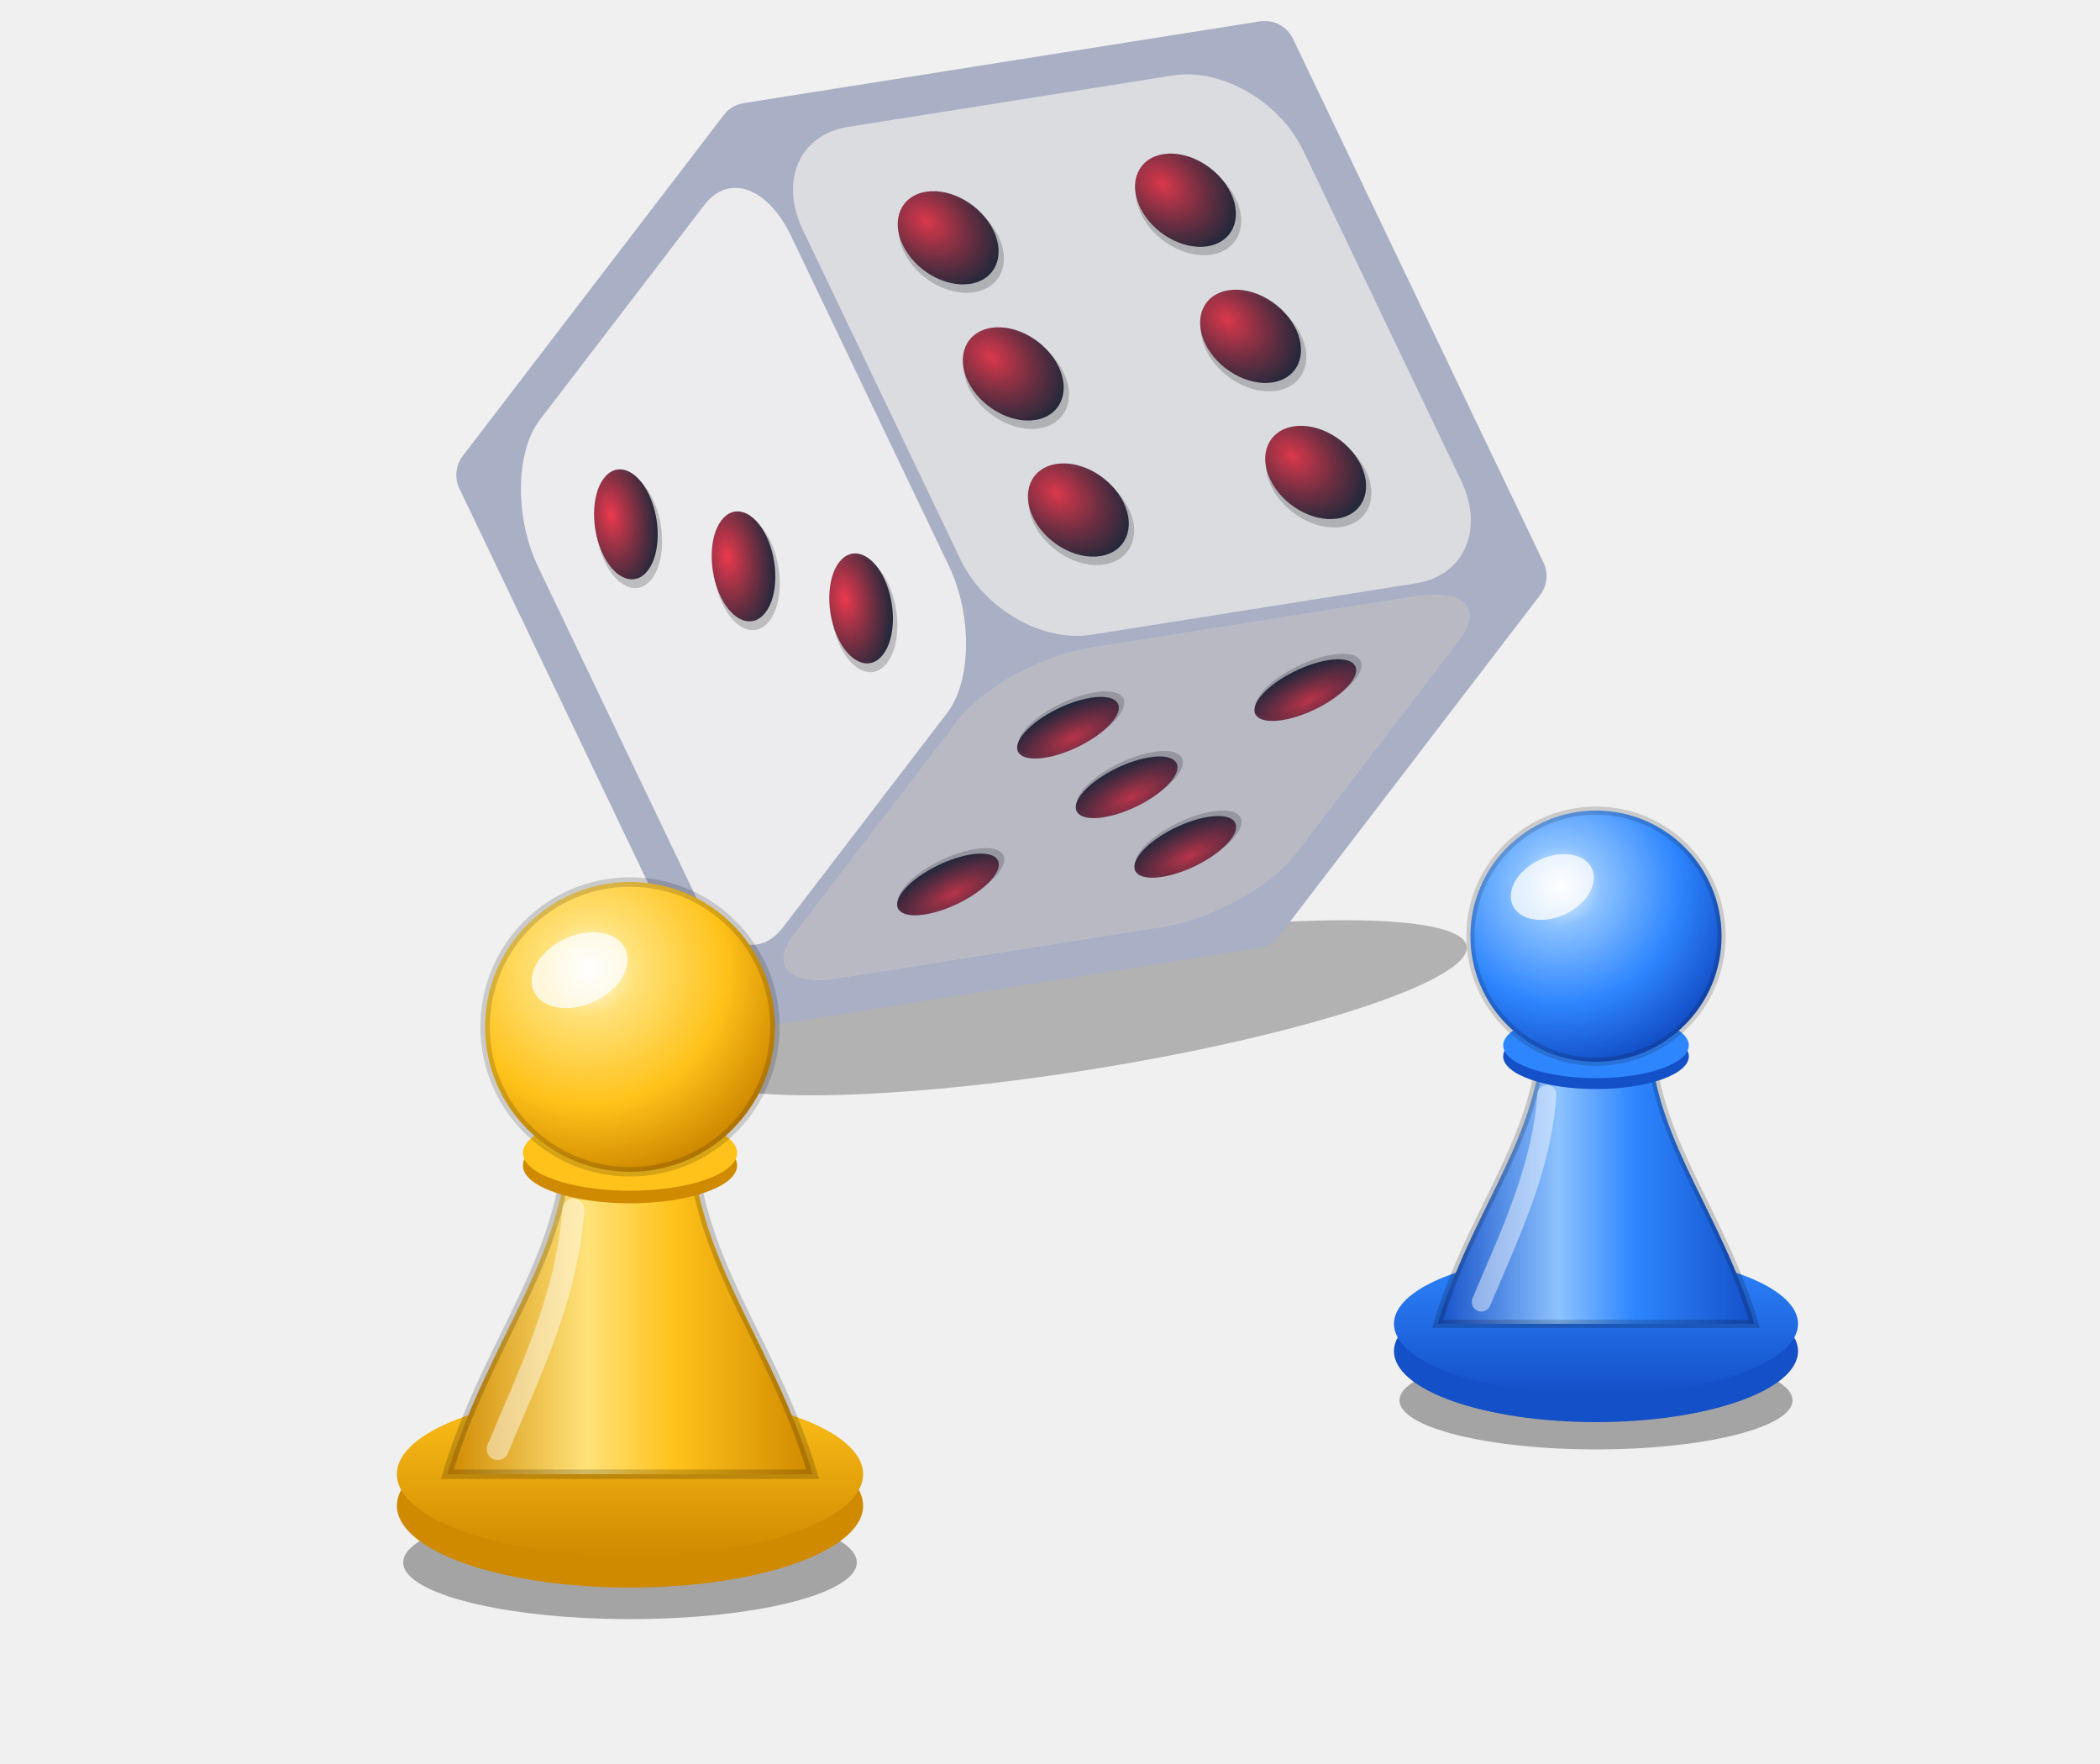
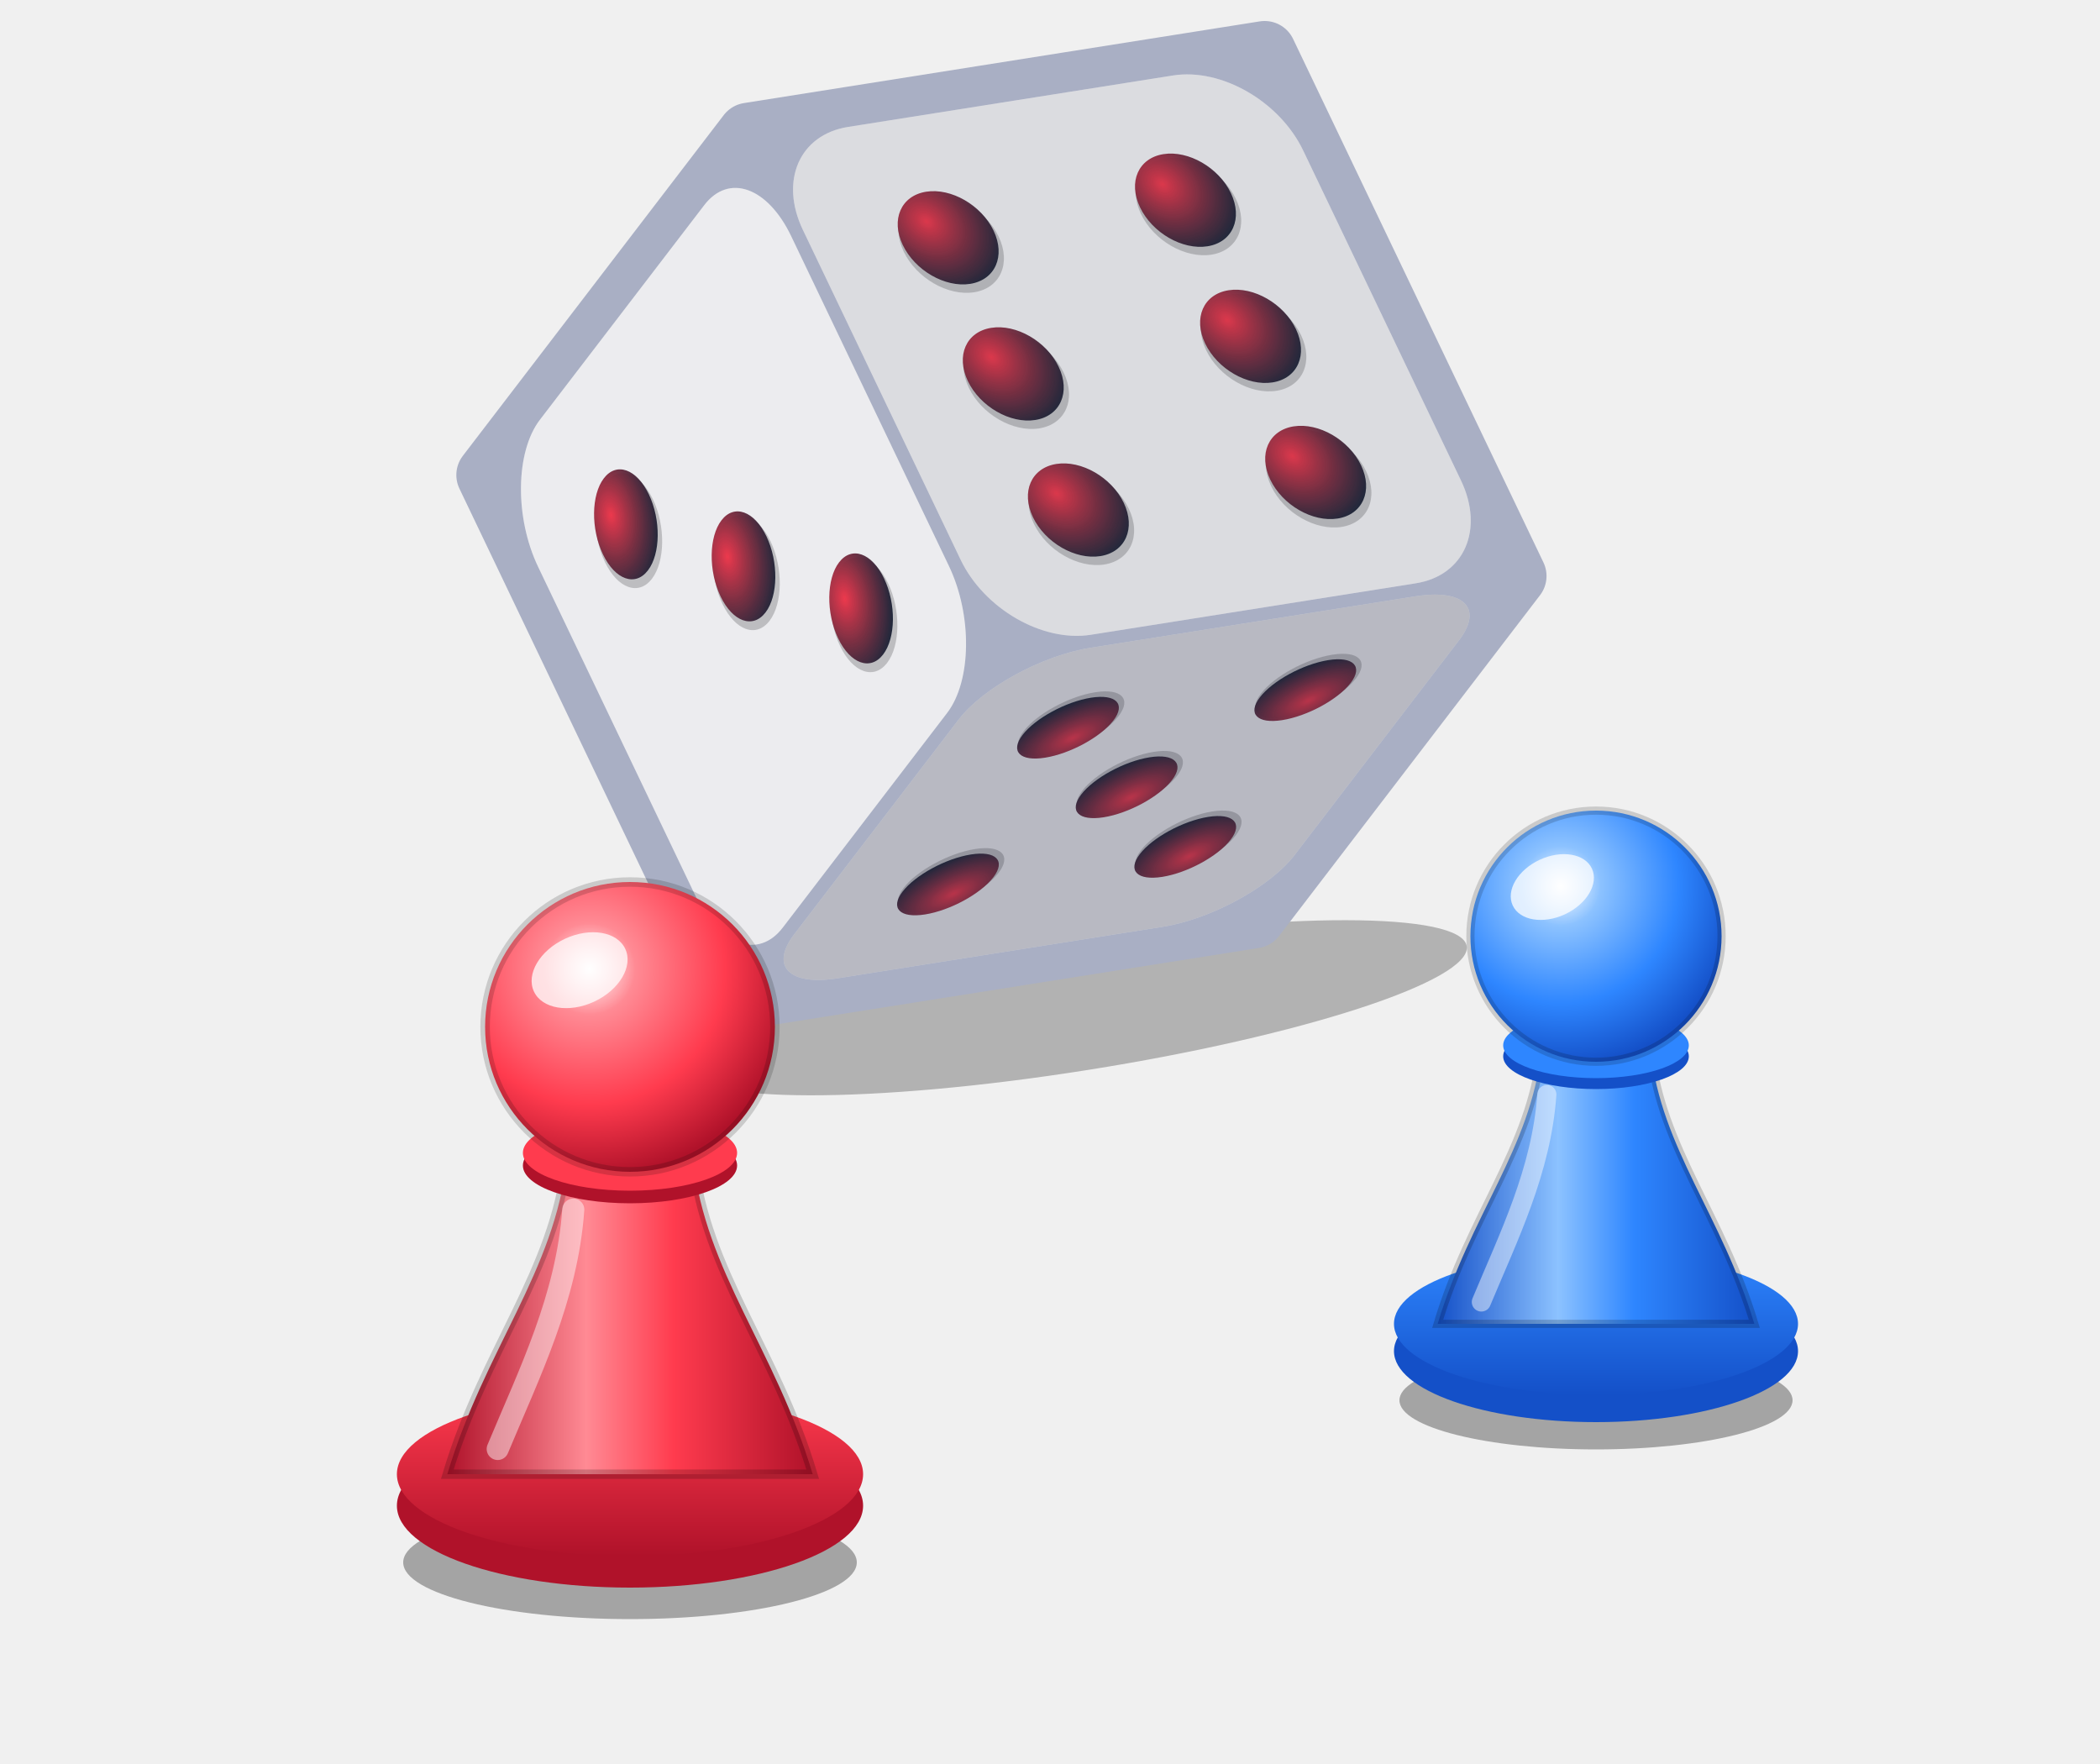
<svg xmlns="http://www.w3.org/2000/svg" width="200" height="168" viewBox="0 0 200 168">
  <g transform="translate(126 72) scale(0.52)">
    <defs>
      <linearGradient id="body-blue" x1="0" y1="0" x2="1" y2="0">
        <stop offset="0" stop-color="#1450C8" />
        <stop offset="0.38" stop-color="#8CC2FF" />
        <stop offset="0.62" stop-color="#2E86FF" />
        <stop offset="1" stop-color="#1450C8" />
      </linearGradient>
      <radialGradient id="head-blue" cx="36%" cy="30%" r="72%">
        <stop offset="0" stop-color="#FFFFFF" stop-opacity="0.95" />
        <stop offset="0.22" stop-color="#8CC2FF" />
        <stop offset="0.65" stop-color="#2E86FF" />
        <stop offset="1" stop-color="#1450C8" />
      </radialGradient>
      <linearGradient id="base-blue" x1="0" y1="0" x2="0" y2="1">
        <stop offset="0" stop-color="#2E86FF" />
        <stop offset="1" stop-color="#1450C8" />
      </linearGradient>
    </defs>
    <ellipse cx="50" cy="118" rx="36" ry="9" fill="rgba(0,0,0,0.32)" />
    <ellipse cx="50" cy="109" rx="37" ry="13" fill="#1450C8" />
    <ellipse cx="50" cy="104" rx="37" ry="13" fill="url(#base-blue)" />
    <path d="M21,104 C27,84 38,72 40,54 L60,54 C62,72 73,84 79,104 Z" fill="url(#body-blue)" />
    <path d="M21,104 C27,84 38,72 40,54 L60,54 C62,72 73,84 79,104 Z" fill="none" stroke="rgba(0,0,0,0.18)" stroke-width="1.5" />
    <ellipse cx="50" cy="55" rx="17" ry="6" fill="#1450C8" />
    <ellipse cx="50" cy="53" rx="17" ry="6" fill="#2E86FF" />
    <circle cx="50" cy="33" r="23" fill="url(#head-blue)" />
    <circle cx="50" cy="33" r="23" fill="none" stroke="rgba(0,0,0,0.16)" stroke-width="1.5" />
    <ellipse cx="42" cy="24" rx="8" ry="5.5" fill="rgba(255,255,255,0.75)" transform="rotate(-25 42 24)" />
    <path d="M41,62 C40,76 34,88 29,100" stroke="rgba(255,255,255,0.45)" stroke-width="3.5" stroke-linecap="round" fill="none" />
  </g>
  <g transform="translate(46 0) rotate(-9 50 54)">
    <defs>
-       <radialGradient id="pip" cx="35%" cy="30%" r="75%">
+       <radialGradient id="pip-FF3B4E" cx="35%" cy="30%" r="75%">
        <stop offset="0" stop-color="#FF3B4E" />
        <stop offset="1" stop-color="#0F172A" stop-opacity="0.9" />
      </radialGradient>
    </defs>
    <ellipse cx="50" cy="96.5" rx="37.5" ry="6" fill="rgba(0,0,0,0.26)" />
    <path d="M2.441 37.596L32.065 9.427L81.808 9.427L97.559 62.404L67.935 90.573L18.192 90.573Z" fill="#A9AFC4" stroke="#A9AFC4" stroke-width="6" stroke-linejoin="round" />
    <g transform="matrix(49.742 0 15.752 52.977 32.065 9.427)">
      <rect x="0.015" y="0.015" width="0.97" height="0.97" rx="0.17" fill="#FFFFFF" />
      <circle cx="0.27" cy="0.252" r="0.092" fill="rgba(0,0,0,0.2)" />
-       <circle cx="0.27" cy="0.24" r="0.088" fill="url(#pip)" />
+       <circle cx="0.27" cy="0.24" r="0.088" fill="url(#pip-FF3B4E)" />
      <circle cx="0.73" cy="0.252" r="0.092" fill="rgba(0,0,0,0.2)" />
-       <circle cx="0.73" cy="0.24" r="0.088" fill="url(#pip)" />
+       <circle cx="0.73" cy="0.24" r="0.088" fill="url(#pip-FF3B4E)" />
      <circle cx="0.27" cy="0.512" r="0.092" fill="rgba(0,0,0,0.2)" />
-       <circle cx="0.27" cy="0.5" r="0.088" fill="url(#pip)" />
+       <circle cx="0.27" cy="0.5" r="0.088" fill="url(#pip-FF3B4E)" />
      <circle cx="0.73" cy="0.512" r="0.092" fill="rgba(0,0,0,0.2)" />
-       <circle cx="0.73" cy="0.5" r="0.088" fill="url(#pip)" />
+       <circle cx="0.73" cy="0.5" r="0.088" fill="url(#pip-FF3B4E)" />
      <circle cx="0.27" cy="0.772" r="0.092" fill="rgba(0,0,0,0.2)" />
-       <circle cx="0.27" cy="0.76" r="0.088" fill="url(#pip)" />
+       <circle cx="0.27" cy="0.76" r="0.088" fill="url(#pip-FF3B4E)" />
      <circle cx="0.73" cy="0.772" r="0.092" fill="rgba(0,0,0,0.2)" />
-       <circle cx="0.73" cy="0.76" r="0.088" fill="url(#pip)" />
+       <circle cx="0.73" cy="0.76" r="0.088" fill="url(#pip-FF3B4E)" />
      <rect x="0.015" y="0.015" width="0.97" height="0.97" rx="0.17" fill="#1E2340" opacity="0.163" />
    </g>
    <g transform="matrix(29.624 -28.168 15.752 52.977 2.441 37.596)">
      <rect x="0.015" y="0.015" width="0.97" height="0.97" rx="0.17" fill="#FFFFFF" />
      <circle cx="0.27" cy="0.282" r="0.092" fill="rgba(0,0,0,0.2)" />
-       <circle cx="0.27" cy="0.27" r="0.088" fill="url(#pip)" />
+       <circle cx="0.27" cy="0.27" r="0.088" fill="url(#pip-FF3B4E)" />
      <circle cx="0.5" cy="0.512" r="0.092" fill="rgba(0,0,0,0.2)" />
-       <circle cx="0.5" cy="0.5" r="0.088" fill="url(#pip)" />
+       <circle cx="0.5" cy="0.5" r="0.088" fill="url(#pip-FF3B4E)" />
      <circle cx="0.73" cy="0.742" r="0.092" fill="rgba(0,0,0,0.2)" />
-       <circle cx="0.73" cy="0.73" r="0.088" fill="url(#pip)" />
+       <circle cx="0.73" cy="0.73" r="0.088" fill="url(#pip-FF3B4E)" />
      <rect x="0.015" y="0.015" width="0.97" height="0.97" rx="0.17" fill="#1E2340" opacity="0.086" />
    </g>
    <g transform="matrix(-49.742 0 29.624 -28.168 67.935 90.573)">
      <rect x="0.015" y="0.015" width="0.97" height="0.97" rx="0.17" fill="#FFFFFF" />
      <circle cx="0.27" cy="0.282" r="0.092" fill="rgba(0,0,0,0.2)" />
-       <circle cx="0.27" cy="0.27" r="0.088" fill="url(#pip)" />
+       <circle cx="0.27" cy="0.27" r="0.088" fill="url(#pip-FF3B4E)" />
      <circle cx="0.73" cy="0.282" r="0.092" fill="rgba(0,0,0,0.2)" />
-       <circle cx="0.73" cy="0.27" r="0.088" fill="url(#pip)" />
+       <circle cx="0.73" cy="0.27" r="0.088" fill="url(#pip-FF3B4E)" />
      <circle cx="0.5" cy="0.512" r="0.092" fill="rgba(0,0,0,0.2)" />
-       <circle cx="0.5" cy="0.5" r="0.088" fill="url(#pip)" />
+       <circle cx="0.5" cy="0.5" r="0.088" fill="url(#pip-FF3B4E)" />
      <circle cx="0.27" cy="0.742" r="0.092" fill="rgba(0,0,0,0.2)" />
-       <circle cx="0.27" cy="0.73" r="0.088" fill="url(#pip)" />
+       <circle cx="0.27" cy="0.73" r="0.088" fill="url(#pip-FF3B4E)" />
      <circle cx="0.73" cy="0.742" r="0.092" fill="rgba(0,0,0,0.2)" />
-       <circle cx="0.73" cy="0.73" r="0.088" fill="url(#pip)" />
+       <circle cx="0.73" cy="0.73" r="0.088" fill="url(#pip-FF3B4E)" />
      <rect x="0.015" y="0.015" width="0.97" height="0.97" rx="0.17" fill="#1E2340" opacity="0.32" />
    </g>
  </g>
  <g transform="translate(30 78) scale(0.6)">
    <defs>
-       <linearGradient id="body-yellow" x1="0" y1="0" x2="1" y2="0">
-         <stop offset="0" stop-color="#D08A00" />
-         <stop offset="0.38" stop-color="#FFE27A" />
-         <stop offset="0.62" stop-color="#FFC21A" />
-         <stop offset="1" stop-color="#D08A00" />
+       <linearGradient id="body-red" x1="0" y1="0" x2="1" y2="0">
+         <stop offset="0" stop-color="#B0122A" />
+         <stop offset="0.38" stop-color="#FF8A94" />
+         <stop offset="0.62" stop-color="#FF3B4E" />
+         <stop offset="1" stop-color="#B0122A" />
      </linearGradient>
-       <radialGradient id="head-yellow" cx="36%" cy="30%" r="72%">
+       <radialGradient id="head-red" cx="36%" cy="30%" r="72%">
        <stop offset="0" stop-color="#FFFFFF" stop-opacity="0.95" />
-         <stop offset="0.22" stop-color="#FFE27A" />
-         <stop offset="0.65" stop-color="#FFC21A" />
-         <stop offset="1" stop-color="#D08A00" />
+         <stop offset="0.22" stop-color="#FF8A94" />
+         <stop offset="0.65" stop-color="#FF3B4E" />
+         <stop offset="1" stop-color="#B0122A" />
      </radialGradient>
-       <linearGradient id="base-yellow" x1="0" y1="0" x2="0" y2="1">
-         <stop offset="0" stop-color="#FFC21A" />
-         <stop offset="1" stop-color="#D08A00" />
+       <linearGradient id="base-red" x1="0" y1="0" x2="0" y2="1">
+         <stop offset="0" stop-color="#FF3B4E" />
+         <stop offset="1" stop-color="#B0122A" />
      </linearGradient>
    </defs>
    <ellipse cx="50" cy="118" rx="36" ry="9" fill="rgba(0,0,0,0.32)" />
-     <ellipse cx="50" cy="109" rx="37" ry="13" fill="#D08A00" />
-     <ellipse cx="50" cy="104" rx="37" ry="13" fill="url(#base-yellow)" />
-     <path d="M21,104 C27,84 38,72 40,54 L60,54 C62,72 73,84 79,104 Z" fill="url(#body-yellow)" />
+     <ellipse cx="50" cy="109" rx="37" ry="13" fill="#B0122A" />
+     <ellipse cx="50" cy="104" rx="37" ry="13" fill="url(#base-red)" />
+     <path d="M21,104 C27,84 38,72 40,54 L60,54 C62,72 73,84 79,104 Z" fill="url(#body-red)" />
    <path d="M21,104 C27,84 38,72 40,54 L60,54 C62,72 73,84 79,104 Z" fill="none" stroke="rgba(0,0,0,0.18)" stroke-width="1.5" />
-     <ellipse cx="50" cy="55" rx="17" ry="6" fill="#D08A00" />
-     <ellipse cx="50" cy="53" rx="17" ry="6" fill="#FFC21A" />
-     <circle cx="50" cy="33" r="23" fill="url(#head-yellow)" />
+     <ellipse cx="50" cy="55" rx="17" ry="6" fill="#B0122A" />
+     <ellipse cx="50" cy="53" rx="17" ry="6" fill="#FF3B4E" />
+     <circle cx="50" cy="33" r="23" fill="url(#head-red)" />
    <circle cx="50" cy="33" r="23" fill="none" stroke="rgba(0,0,0,0.16)" stroke-width="1.5" />
    <ellipse cx="42" cy="24" rx="8" ry="5.5" fill="rgba(255,255,255,0.75)" transform="rotate(-25 42 24)" />
    <path d="M41,62 C40,76 34,88 29,100" stroke="rgba(255,255,255,0.45)" stroke-width="3.5" stroke-linecap="round" fill="none" />
  </g>
</svg>
